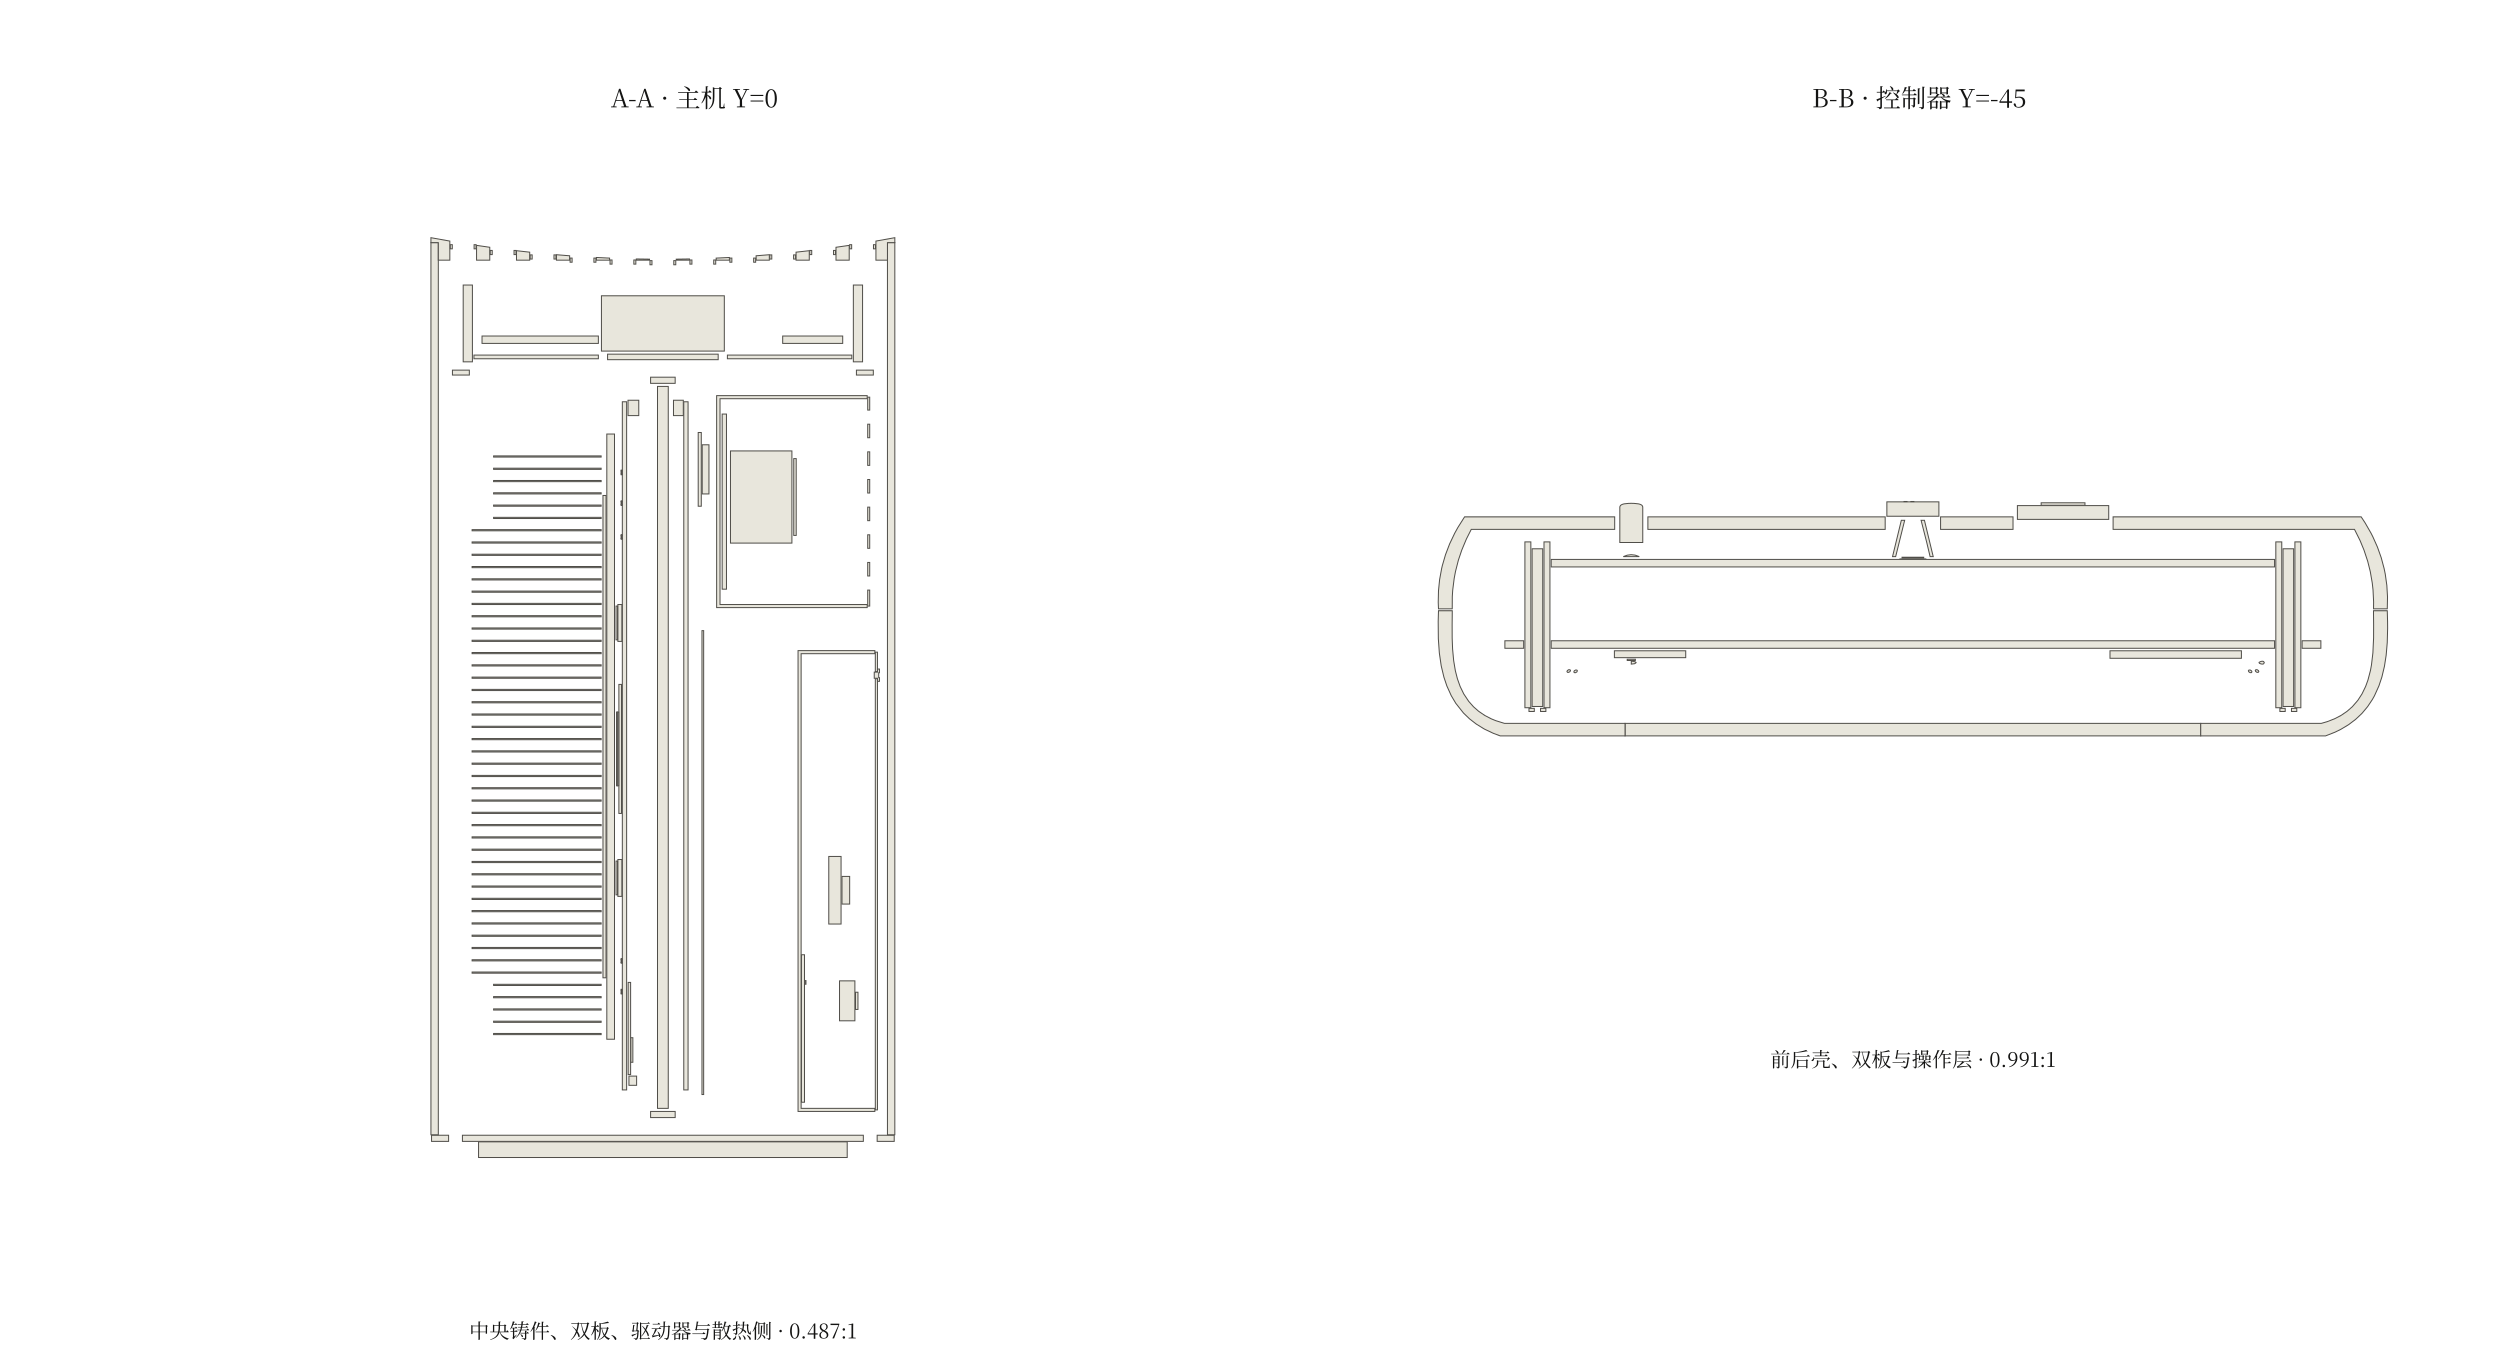
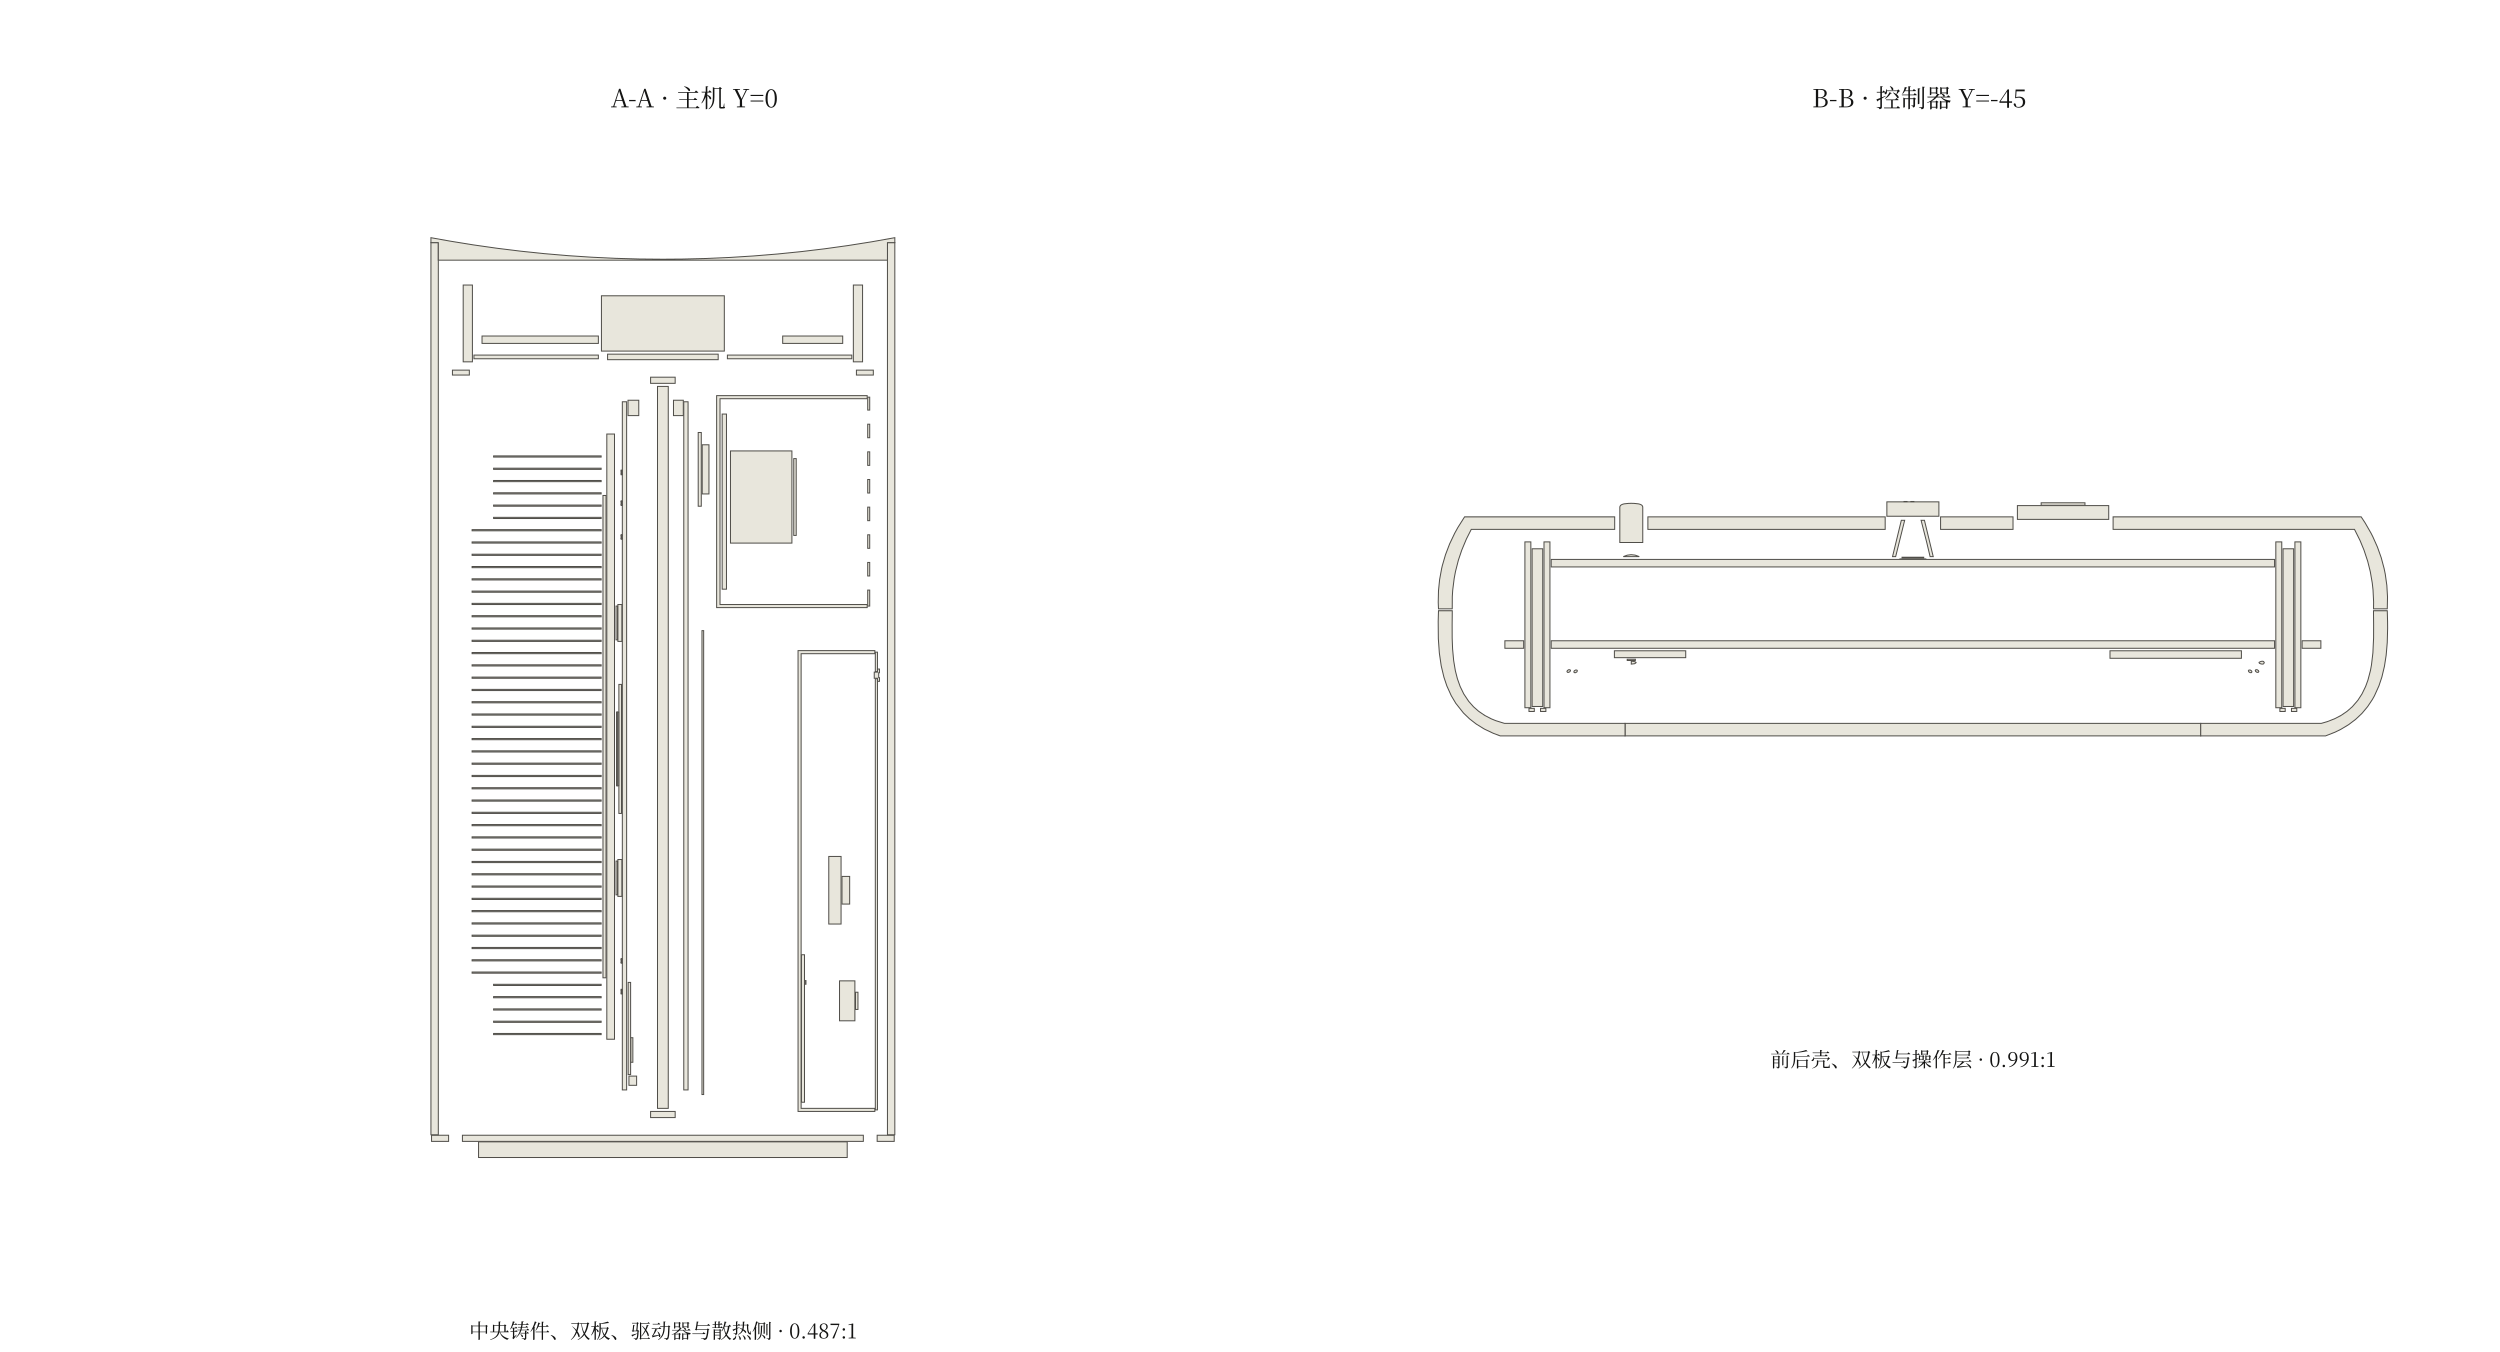
<svg xmlns="http://www.w3.org/2000/svg" width="396mm" height="214mm" viewBox="0 0 396 214">
  <style>text {font-family:TsangerJinKai02, Noto Serif CJK SC, serif;font-weight:400;}</style>
  <text x="110" y="17" font-size="4" text-anchor="middle" fill="#141413">A-A · 主机 Y=0</text>
  <path d="M 75.803 180.868 L 75.803 183.35 L 134.197 183.35 L 134.197 180.868 L 75.803 180.868 Z" fill="#e8e6dc" fill-rule="evenodd" stroke="#504e49" stroke-width=".16" />
  <path d="M 73.248 180.795 L 136.752 180.795 L 136.752 179.822 L 73.248 179.822 L 73.248 180.795 Z" fill="#e8e6dc" fill-rule="evenodd" stroke="#504e49" stroke-width=".16" />
  <path d="M 138.942 179.822 L 138.942 180.795 L 141.643 180.795 L 141.643 179.822 L 138.942 179.822 Z" fill="#e8e6dc" fill-rule="evenodd" stroke="#504e49" stroke-width=".16" />
  <path d="M 68.357 180.795 L 71.058 180.795 L 71.058 179.822 L 68.357 179.822 L 68.357 180.795 Z" fill="#e8e6dc" fill-rule="evenodd" stroke="#504e49" stroke-width=".16" />
  <path d="M 140.572 38.434 L 140.572 179.749 L 141.74 179.749 L 141.74 38.434 L 140.572 38.434 Z" fill="#e8e6dc" fill-rule="evenodd" stroke="#504e49" stroke-width=".16" />
  <path d="M 68.26 38.434 L 68.26 179.749 L 69.428 179.749 L 69.428 38.434 L 68.26 38.434 Z" fill="#e8e6dc" fill-rule="evenodd" stroke="#504e49" stroke-width=".16" />
-   <path d="M 140.572 41.208 L 140.572 38.434 L 141.74 38.434 L 141.74 37.65 L 138.747 38.187 L 138.747 41.208 L 140.572 41.208 Z" fill="#e8e6dc" fill-rule="evenodd" stroke="#504e49" stroke-width=".16" />
-   <path d="M 71.253 41.208 L 71.253 38.187 L 68.26 37.65 L 68.26 38.434 L 69.428 38.434 L 69.428 41.208 L 71.253 41.208 Z" fill="#e8e6dc" fill-rule="evenodd" stroke="#504e49" stroke-width=".16" />
-   <path d="M 77.579 41.208 L 77.579 39.169 L 75.486 38.867 L 75.486 41.208 L 77.579 41.208 Z" fill="#e8e6dc" fill-rule="evenodd" stroke="#504e49" stroke-width=".16" />
-   <path d="M 132.421 41.208 L 134.514 41.208 L 134.514 38.867 L 132.421 39.169 L 132.421 41.208 Z" fill="#e8e6dc" fill-rule="evenodd" stroke="#504e49" stroke-width=".16" />
-   <path d="M 83.905 41.208 L 83.905 39.944 L 81.812 39.71 L 81.812 41.208 L 83.905 41.208 Z" fill="#e8e6dc" fill-rule="evenodd" stroke="#504e49" stroke-width=".16" />
-   <path d="M 126.095 41.208 L 128.188 41.208 L 128.188 39.71 L 126.095 39.944 L 126.095 41.208 Z" fill="#e8e6dc" fill-rule="evenodd" stroke="#504e49" stroke-width=".16" />
-   <path d="M 90.231 41.208 L 90.231 40.515 L 88.139 40.348 L 88.139 41.208 L 90.231 41.208 Z" fill="#e8e6dc" fill-rule="evenodd" stroke="#504e49" stroke-width=".16" />
-   <path d="M 119.769 41.208 L 121.861 41.208 L 121.861 40.348 L 119.769 40.515 L 119.769 41.208 Z" fill="#e8e6dc" fill-rule="evenodd" stroke="#504e49" stroke-width=".16" />
-   <path d="M 96.557 41.208 L 96.557 40.883 L 94.465 40.784 L 94.465 41.208 L 96.557 41.208 Z" fill="#e8e6dc" fill-rule="evenodd" stroke="#504e49" stroke-width=".16" />
-   <path d="M 113.443 41.208 L 115.535 41.208 L 115.535 40.784 L 113.443 40.883 L 113.443 41.208 Z" fill="#e8e6dc" fill-rule="evenodd" stroke="#504e49" stroke-width=".16" />
-   <path d="M 102.883 41.208 L 102.883 41.051 L 100.791 41.018 L 100.791 41.208 L 102.883 41.208 Z" fill="#e8e6dc" fill-rule="evenodd" stroke="#504e49" stroke-width=".16" />
-   <path d="M 107.117 41.208 L 109.209 41.208 L 109.209 41.018 L 107.117 41.051 L 107.117 41.208 Z" fill="#e8e6dc" fill-rule="evenodd" stroke="#504e49" stroke-width=".16" />
-   <path d="M 134.587 38.758 L 134.587 39.415 L 134.903 39.415 L 134.903 38.758 L 134.587 38.758 Z" fill="#e8e6dc" fill-rule="evenodd" stroke="#504e49" stroke-width=".16" />
-   <path d="M 138.358 39.415 L 138.674 39.415 L 138.674 38.758 L 138.358 38.758 L 138.358 39.415 Z" fill="#e8e6dc" fill-rule="evenodd" stroke="#504e49" stroke-width=".16" />
-   <path d="M 128.261 39.67 L 128.261 40.327 L 128.577 40.327 L 128.577 39.67 L 128.261 39.67 Z" fill="#e8e6dc" fill-rule="evenodd" stroke="#504e49" stroke-width=".16" />
-   <path d="M 132.032 40.327 L 132.348 40.327 L 132.348 39.67 L 132.032 39.67 L 132.032 40.327 Z" fill="#e8e6dc" fill-rule="evenodd" stroke="#504e49" stroke-width=".16" />
-   <path d="M 121.934 40.376 L 121.934 41.033 L 122.251 41.033 L 122.251 40.376 L 121.934 40.376 Z" fill="#e8e6dc" fill-rule="evenodd" stroke="#504e49" stroke-width=".16" />
-   <path d="M 125.706 41.033 L 126.022 41.033 L 126.022 40.376 L 125.706 40.376 L 125.706 41.033 Z" fill="#e8e6dc" fill-rule="evenodd" stroke="#504e49" stroke-width=".16" />
-   <path d="M 115.608 40.879 L 115.608 41.536 L 115.925 41.536 L 115.925 40.879 L 115.608 40.879 Z" fill="#e8e6dc" fill-rule="evenodd" stroke="#504e49" stroke-width=".16" />
-   <path d="M 119.38 41.536 L 119.696 41.536 L 119.696 40.879 L 119.38 40.879 L 119.38 41.536 Z" fill="#e8e6dc" fill-rule="evenodd" stroke="#504e49" stroke-width=".16" />
-   <path d="M 109.282 41.181 L 109.282 41.838 L 109.599 41.838 L 109.599 41.181 L 109.282 41.181 Z" fill="#e8e6dc" fill-rule="evenodd" stroke="#504e49" stroke-width=".16" />
-   <path d="M 113.054 41.838 L 113.37 41.838 L 113.37 41.181 L 113.054 41.181 L 113.054 41.838 Z" fill="#e8e6dc" fill-rule="evenodd" stroke="#504e49" stroke-width=".16" />
-   <path d="M 102.956 41.281 L 102.956 41.938 L 103.272 41.938 L 103.272 41.281 L 102.956 41.281 Z" fill="#e8e6dc" fill-rule="evenodd" stroke="#504e49" stroke-width=".16" />
-   <path d="M 106.728 41.938 L 107.044 41.938 L 107.044 41.281 L 106.728 41.281 L 106.728 41.938 Z" fill="#e8e6dc" fill-rule="evenodd" stroke="#504e49" stroke-width=".16" />
-   <path d="M 96.63 41.181 L 96.63 41.838 L 96.946 41.838 L 96.946 41.181 L 96.63 41.181 Z" fill="#e8e6dc" fill-rule="evenodd" stroke="#504e49" stroke-width=".16" />
-   <path d="M 100.401 41.838 L 100.718 41.838 L 100.718 41.181 L 100.401 41.181 L 100.401 41.838 Z" fill="#e8e6dc" fill-rule="evenodd" stroke="#504e49" stroke-width=".16" />
-   <path d="M 90.304 40.879 L 90.304 41.536 L 90.62 41.536 L 90.62 40.879 L 90.304 40.879 Z" fill="#e8e6dc" fill-rule="evenodd" stroke="#504e49" stroke-width=".16" />
-   <path d="M 94.075 41.536 L 94.392 41.536 L 94.392 40.879 L 94.075 40.879 L 94.075 41.536 Z" fill="#e8e6dc" fill-rule="evenodd" stroke="#504e49" stroke-width=".16" />
-   <path d="M 83.978 40.376 L 83.978 41.033 L 84.294 41.033 L 84.294 40.376 L 83.978 40.376 Z" fill="#e8e6dc" fill-rule="evenodd" stroke="#504e49" stroke-width=".16" />
-   <path d="M 87.749 41.033 L 88.066 41.033 L 88.066 40.376 L 87.749 40.376 L 87.749 41.033 Z" fill="#e8e6dc" fill-rule="evenodd" stroke="#504e49" stroke-width=".16" />
-   <path d="M 77.652 39.67 L 77.652 40.327 L 77.968 40.327 L 77.968 39.67 L 77.652 39.67 Z" fill="#e8e6dc" fill-rule="evenodd" stroke="#504e49" stroke-width=".16" />
-   <path d="M 81.423 40.327 L 81.74 40.327 L 81.74 39.67 L 81.423 39.67 L 81.423 40.327 Z" fill="#e8e6dc" fill-rule="evenodd" stroke="#504e49" stroke-width=".16" />
-   <path d="M 71.326 38.758 L 71.326 39.415 L 71.642 39.415 L 71.642 38.758 L 71.326 38.758 Z" fill="#e8e6dc" fill-rule="evenodd" stroke="#504e49" stroke-width=".16" />
-   <path d="M 75.097 39.415 L 75.413 39.415 L 75.413 38.758 L 75.097 38.758 L 75.097 39.415 Z" fill="#e8e6dc" fill-rule="evenodd" stroke="#504e49" stroke-width=".16" />
+   <path d="M 141.74 37.65 L 138.04 38.307 L 134.328 38.895 L 130.606 39.412 L 126.875 39.859 L 123.136 40.236 L 119.391 40.542 L 115.64 40.778 L 111.886 40.943 L 108.129 41.037 L 105 41.062 L 101.242 41.027 L 97.486 40.92 L 93.732 40.743 L 89.983 40.496 L 86.238 40.178 L 82.5 39.789 L 78.771 39.33 L 75.05 38.801 L 71.341 38.202 L 68.26 37.65 L 68.26 38.434 L 69.428 38.434 L 69.428 41.208 L 140.572 41.208 L 140.572 38.434 L 141.74 38.434 L 141.74 37.65 Z" fill="#e8e6dc" fill-rule="evenodd" stroke="#504e49" stroke-width=".16" />
  <path d="M 104.148 175.564 L 105.852 175.564 L 105.852 61.208 L 104.148 61.208 L 104.148 175.564 Z" fill="#e8e6dc" fill-rule="evenodd" stroke="#504e49" stroke-width=".16" />
  <path d="M 103.054 177.024 L 106.946 177.024 L 106.946 176.051 L 103.054 176.051 L 103.054 177.024 Z" fill="#e8e6dc" fill-rule="evenodd" stroke="#504e49" stroke-width=".16" />
  <path d="M 103.054 60.721 L 106.946 60.721 L 106.946 59.748 L 103.054 59.748 L 103.054 60.721 Z" fill="#e8e6dc" fill-rule="evenodd" stroke="#504e49" stroke-width=".16" />
  <path d="M 135.657 59.408 L 138.334 59.408 L 138.334 58.629 L 135.657 58.629 L 135.657 59.408 Z" fill="#e8e6dc" fill-rule="evenodd" stroke="#504e49" stroke-width=".16" />
  <path d="M 71.666 59.408 L 74.343 59.408 L 74.343 58.629 L 71.666 58.629 L 71.666 59.408 Z" fill="#e8e6dc" fill-rule="evenodd" stroke="#504e49" stroke-width=".16" />
  <path d="M 98.577 172.644 L 99.258 172.644 L 99.258 63.641 L 98.577 63.641 L 98.577 172.644 Z" fill="#e8e6dc" fill-rule="evenodd" stroke="#504e49" stroke-width=".16" />
  <path d="M 108.309 172.644 L 108.99 172.644 L 108.99 63.641 L 108.309 63.641 L 108.309 172.644 Z" fill="#e8e6dc" fill-rule="evenodd" stroke="#504e49" stroke-width=".16" />
  <path d="M 98.029 128.848 L 98.443 128.848 L 98.443 108.41 L 98.029 108.41 L 98.029 128.848 Z" fill="#e8e6dc" fill-rule="evenodd" stroke="#504e49" stroke-width=".16" />
  <path d="M 97.786 124.469 L 98.005 124.469 L 98.005 112.79 L 97.786 112.79 L 97.786 124.469 Z" fill="#e8e6dc" fill-rule="evenodd" stroke="#504e49" stroke-width=".16" />
  <path d="M 97.871 101.598 L 98.504 101.598 L 98.504 95.758 L 97.871 95.758 L 97.871 101.598 Z" fill="#e8e6dc" fill-rule="evenodd" stroke="#504e49" stroke-width=".16" />
  <path d="M 97.579 101.354 L 97.822 101.354 L 97.822 96.001 L 97.579 96.001 L 97.579 101.354 Z" fill="#e8e6dc" fill-rule="evenodd" stroke="#504e49" stroke-width=".16" />
  <path d="M 97.871 141.987 L 98.504 141.987 L 98.504 136.148 L 97.871 136.148 L 97.871 141.987 Z" fill="#e8e6dc" fill-rule="evenodd" stroke="#504e49" stroke-width=".16" />
  <path d="M 97.579 141.744 L 97.822 141.744 L 97.822 136.391 L 97.579 136.391 L 97.579 141.744 Z" fill="#e8e6dc" fill-rule="evenodd" stroke="#504e49" stroke-width=".16" />
  <path d="M 97.662 124.469 L 97.769 124.469 L 97.769 115.71 L 97.769 112.79 L 97.662 112.79 L 97.662 124.469 Z" fill="#e8e6dc" fill-rule="evenodd" stroke="#504e49" stroke-width=".16" />
  <path d="M 99.501 170.211 L 99.89 170.211 L 99.89 155.613 L 99.501 155.613 L 99.501 170.211 Z" fill="#e8e6dc" fill-rule="evenodd" stroke="#504e49" stroke-width=".16" />
  <path d="M 99.927 168.265 L 100.243 168.265 L 100.243 164.372 L 99.927 164.372 L 99.927 168.265 Z" fill="#e8e6dc" fill-rule="evenodd" stroke="#504e49" stroke-width=".16" />
  <path d="M 99.623 171.914 L 100.839 171.914 L 100.839 170.455 L 99.623 170.455 L 99.623 171.914 Z" fill="#e8e6dc" fill-rule="evenodd" stroke="#504e49" stroke-width=".16" />
  <path d="M 99.477 65.831 L 101.18 65.831 L 101.18 63.398 L 99.477 63.398 L 99.477 65.831 Z" fill="#e8e6dc" fill-rule="evenodd" stroke="#504e49" stroke-width=".16" />
  <path d="M 106.679 65.831 L 108.236 65.831 L 108.236 63.398 L 106.679 63.398 L 106.679 65.831 Z" fill="#e8e6dc" fill-rule="evenodd" stroke="#504e49" stroke-width=".16" />
  <path d="M 98.377 157.316 L 98.533 157.316 L 98.533 156.829 L 98.377 156.829 L 98.377 157.316 Z" fill="#e8e6dc" fill-rule="evenodd" stroke="#504e49" stroke-width=".16" />
  <path d="M 98.394 157.442 L 98.516 157.442 L 98.516 157.335 L 98.394 157.335 L 98.394 157.442 Z" fill="#e8e6dc" fill-rule="evenodd" stroke="#504e49" stroke-width=".16" />
  <path d="M 98.394 156.81 L 98.516 156.81 L 98.516 156.703 L 98.394 156.703 L 98.394 156.81 Z" fill="#e8e6dc" fill-rule="evenodd" stroke="#504e49" stroke-width=".16" />
  <path d="M 98.377 152.45 L 98.533 152.45 L 98.533 151.963 L 98.377 151.963 L 98.377 152.45 Z" fill="#e8e6dc" fill-rule="evenodd" stroke="#504e49" stroke-width=".16" />
  <path d="M 98.394 152.576 L 98.516 152.576 L 98.516 152.469 L 98.394 152.469 L 98.394 152.576 Z" fill="#e8e6dc" fill-rule="evenodd" stroke="#504e49" stroke-width=".16" />
  <path d="M 98.394 151.943 L 98.516 151.943 L 98.516 151.836 L 98.394 151.836 L 98.394 151.943 Z" fill="#e8e6dc" fill-rule="evenodd" stroke="#504e49" stroke-width=".16" />
  <path d="M 98.377 85.296 L 98.533 85.296 L 98.533 84.809 L 98.377 84.809 L 98.377 85.296 Z" fill="#e8e6dc" fill-rule="evenodd" stroke="#504e49" stroke-width=".16" />
  <path d="M 98.394 85.422 L 98.516 85.422 L 98.516 85.315 L 98.394 85.315 L 98.394 85.422 Z" fill="#e8e6dc" fill-rule="evenodd" stroke="#504e49" stroke-width=".16" />
  <path d="M 98.394 84.79 L 98.516 84.79 L 98.516 84.683 L 98.394 84.683 L 98.394 84.79 Z" fill="#e8e6dc" fill-rule="evenodd" stroke="#504e49" stroke-width=".16" />
  <path d="M 98.377 79.943 L 98.533 79.943 L 98.533 79.456 L 98.377 79.456 L 98.377 79.943 Z" fill="#e8e6dc" fill-rule="evenodd" stroke="#504e49" stroke-width=".16" />
  <path d="M 98.394 80.07 L 98.516 80.07 L 98.516 79.962 L 98.394 79.962 L 98.394 80.07 Z" fill="#e8e6dc" fill-rule="evenodd" stroke="#504e49" stroke-width=".16" />
  <path d="M 98.394 79.437 L 98.516 79.437 L 98.516 79.33 L 98.394 79.33 L 98.394 79.437 Z" fill="#e8e6dc" fill-rule="evenodd" stroke="#504e49" stroke-width=".16" />
  <path d="M 98.377 75.077 L 98.533 75.077 L 98.533 74.59 L 98.377 74.59 L 98.377 75.077 Z" fill="#e8e6dc" fill-rule="evenodd" stroke="#504e49" stroke-width=".16" />
  <path d="M 98.394 75.203 L 98.516 75.203 L 98.516 75.096 L 98.394 75.096 L 98.394 75.203 Z" fill="#e8e6dc" fill-rule="evenodd" stroke="#504e49" stroke-width=".16" />
  <path d="M 98.394 74.571 L 98.516 74.571 L 98.516 74.464 L 98.394 74.464 L 98.394 74.571 Z" fill="#e8e6dc" fill-rule="evenodd" stroke="#504e49" stroke-width=".16" />
  <path d="M 96.119 164.615 L 97.336 164.615 L 97.336 68.751 L 96.119 68.751 L 96.119 164.615 Z" fill="#e8e6dc" fill-rule="evenodd" stroke="#504e49" stroke-width=".16" />
  <path d="M 95.511 154.883 L 95.998 154.883 L 95.998 78.483 L 95.511 78.483 L 95.511 154.883 Z" fill="#e8e6dc" fill-rule="evenodd" stroke="#504e49" stroke-width=".16" />
  <path d="M 78.187 163.885 L 95.219 163.885 L 95.219 163.7 L 78.187 163.7 L 78.187 163.885 Z" fill="#e8e6dc" fill-rule="evenodd" stroke="#504e49" stroke-width=".16" />
  <path d="M 78.187 161.939 L 95.219 161.939 L 95.219 161.754 L 78.187 161.754 L 78.187 161.939 Z" fill="#e8e6dc" fill-rule="evenodd" stroke="#504e49" stroke-width=".16" />
  <path d="M 78.187 159.992 L 95.219 159.992 L 95.219 159.807 L 78.187 159.807 L 78.187 159.992 Z" fill="#e8e6dc" fill-rule="evenodd" stroke="#504e49" stroke-width=".16" />
  <path d="M 78.187 158.046 L 95.219 158.046 L 95.219 157.861 L 78.187 157.861 L 78.187 158.046 Z" fill="#e8e6dc" fill-rule="evenodd" stroke="#504e49" stroke-width=".16" />
  <path d="M 78.187 156.099 L 95.219 156.099 L 95.219 155.914 L 78.187 155.914 L 78.187 156.099 Z" fill="#e8e6dc" fill-rule="evenodd" stroke="#504e49" stroke-width=".16" />
  <path d="M 74.781 154.153 L 95.219 154.153 L 95.219 153.968 L 74.781 153.968 L 74.781 154.153 Z" fill="#e8e6dc" fill-rule="evenodd" stroke="#504e49" stroke-width=".16" />
  <path d="M 74.781 152.206 L 95.219 152.206 L 95.219 152.021 L 74.781 152.021 L 74.781 152.206 Z" fill="#e8e6dc" fill-rule="evenodd" stroke="#504e49" stroke-width=".16" />
  <path d="M 74.781 150.26 L 95.219 150.26 L 95.219 150.075 L 74.781 150.075 L 74.781 150.26 Z" fill="#e8e6dc" fill-rule="evenodd" stroke="#504e49" stroke-width=".16" />
  <path d="M 74.781 148.313 L 95.219 148.313 L 95.219 148.128 L 74.781 148.128 L 74.781 148.313 Z" fill="#e8e6dc" fill-rule="evenodd" stroke="#504e49" stroke-width=".16" />
  <path d="M 74.781 146.367 L 95.219 146.367 L 95.219 146.182 L 74.781 146.182 L 74.781 146.367 Z" fill="#e8e6dc" fill-rule="evenodd" stroke="#504e49" stroke-width=".16" />
  <path d="M 74.781 144.42 L 95.219 144.42 L 95.219 144.235 L 74.781 144.235 L 74.781 144.42 Z" fill="#e8e6dc" fill-rule="evenodd" stroke="#504e49" stroke-width=".16" />
  <path d="M 74.781 142.474 L 95.219 142.474 L 95.219 142.289 L 74.781 142.289 L 74.781 142.474 Z" fill="#e8e6dc" fill-rule="evenodd" stroke="#504e49" stroke-width=".16" />
  <path d="M 74.781 140.527 L 95.219 140.527 L 95.219 140.342 L 74.781 140.342 L 74.781 140.527 Z" fill="#e8e6dc" fill-rule="evenodd" stroke="#504e49" stroke-width=".16" />
  <path d="M 74.781 138.581 L 95.219 138.581 L 95.219 138.396 L 74.781 138.396 L 74.781 138.581 Z" fill="#e8e6dc" fill-rule="evenodd" stroke="#504e49" stroke-width=".16" />
  <path d="M 74.781 136.634 L 95.219 136.634 L 95.219 136.449 L 74.781 136.449 L 74.781 136.634 Z" fill="#e8e6dc" fill-rule="evenodd" stroke="#504e49" stroke-width=".16" />
  <path d="M 74.781 134.688 L 95.219 134.688 L 95.219 134.503 L 74.781 134.503 L 74.781 134.688 Z" fill="#e8e6dc" fill-rule="evenodd" stroke="#504e49" stroke-width=".16" />
  <path d="M 74.781 132.741 L 95.219 132.741 L 95.219 132.556 L 74.781 132.556 L 74.781 132.741 Z" fill="#e8e6dc" fill-rule="evenodd" stroke="#504e49" stroke-width=".16" />
  <path d="M 74.781 130.795 L 95.219 130.795 L 95.219 130.61 L 74.781 130.61 L 74.781 130.795 Z" fill="#e8e6dc" fill-rule="evenodd" stroke="#504e49" stroke-width=".16" />
  <path d="M 74.781 128.848 L 95.219 128.848 L 95.219 128.663 L 74.781 128.663 L 74.781 128.848 Z" fill="#e8e6dc" fill-rule="evenodd" stroke="#504e49" stroke-width=".16" />
  <path d="M 74.781 126.902 L 95.219 126.902 L 95.219 126.717 L 74.781 126.717 L 74.781 126.902 Z" fill="#e8e6dc" fill-rule="evenodd" stroke="#504e49" stroke-width=".16" />
  <path d="M 74.781 124.955 L 95.219 124.955 L 95.219 124.771 L 74.781 124.771 L 74.781 124.955 Z" fill="#e8e6dc" fill-rule="evenodd" stroke="#504e49" stroke-width=".16" />
  <path d="M 74.781 123.009 L 95.219 123.009 L 95.219 122.824 L 74.781 122.824 L 74.781 123.009 Z" fill="#e8e6dc" fill-rule="evenodd" stroke="#504e49" stroke-width=".16" />
  <path d="M 74.781 121.062 L 95.219 121.062 L 95.219 120.878 L 74.781 120.878 L 74.781 121.062 Z" fill="#e8e6dc" fill-rule="evenodd" stroke="#504e49" stroke-width=".16" />
  <path d="M 74.781 119.116 L 95.219 119.116 L 95.219 118.931 L 74.781 118.931 L 74.781 119.116 Z" fill="#e8e6dc" fill-rule="evenodd" stroke="#504e49" stroke-width=".16" />
  <path d="M 74.781 117.169 L 95.219 117.169 L 95.219 116.985 L 74.781 116.985 L 74.781 117.169 Z" fill="#e8e6dc" fill-rule="evenodd" stroke="#504e49" stroke-width=".16" />
  <path d="M 74.781 115.223 L 95.219 115.223 L 95.219 115.038 L 74.781 115.038 L 74.781 115.223 Z" fill="#e8e6dc" fill-rule="evenodd" stroke="#504e49" stroke-width=".16" />
  <path d="M 74.781 113.277 L 95.219 113.277 L 95.219 113.092 L 74.781 113.092 L 74.781 113.277 Z" fill="#e8e6dc" fill-rule="evenodd" stroke="#504e49" stroke-width=".16" />
  <path d="M 74.781 111.33 L 95.219 111.33 L 95.219 111.145 L 74.781 111.145 L 74.781 111.33 Z" fill="#e8e6dc" fill-rule="evenodd" stroke="#504e49" stroke-width=".16" />
  <path d="M 74.781 109.384 L 95.219 109.384 L 95.219 109.199 L 74.781 109.199 L 74.781 109.384 Z" fill="#e8e6dc" fill-rule="evenodd" stroke="#504e49" stroke-width=".16" />
  <path d="M 74.781 107.437 L 95.219 107.437 L 95.219 107.252 L 74.781 107.252 L 74.781 107.437 Z" fill="#e8e6dc" fill-rule="evenodd" stroke="#504e49" stroke-width=".16" />
  <path d="M 74.781 105.491 L 95.219 105.491 L 95.219 105.306 L 74.781 105.306 L 74.781 105.491 Z" fill="#e8e6dc" fill-rule="evenodd" stroke="#504e49" stroke-width=".16" />
  <path d="M 74.781 103.544 L 95.219 103.544 L 95.219 103.359 L 74.781 103.359 L 74.781 103.544 Z" fill="#e8e6dc" fill-rule="evenodd" stroke="#504e49" stroke-width=".16" />
  <path d="M 74.781 101.598 L 95.219 101.598 L 95.219 101.413 L 74.781 101.413 L 74.781 101.598 Z" fill="#e8e6dc" fill-rule="evenodd" stroke="#504e49" stroke-width=".16" />
  <path d="M 74.781 99.651 L 95.219 99.651 L 95.219 99.466 L 74.781 99.466 L 74.781 99.651 Z" fill="#e8e6dc" fill-rule="evenodd" stroke="#504e49" stroke-width=".16" />
  <path d="M 74.781 97.705 L 95.219 97.705 L 95.219 97.52 L 74.781 97.52 L 74.781 97.705 Z" fill="#e8e6dc" fill-rule="evenodd" stroke="#504e49" stroke-width=".16" />
  <path d="M 74.781 95.758 L 95.219 95.758 L 95.219 95.573 L 74.781 95.573 L 74.781 95.758 Z" fill="#e8e6dc" fill-rule="evenodd" stroke="#504e49" stroke-width=".16" />
  <path d="M 74.781 93.812 L 95.219 93.812 L 95.219 93.627 L 74.781 93.627 L 74.781 93.812 Z" fill="#e8e6dc" fill-rule="evenodd" stroke="#504e49" stroke-width=".16" />
  <path d="M 74.781 91.865 L 95.219 91.865 L 95.219 91.68 L 74.781 91.68 L 74.781 91.865 Z" fill="#e8e6dc" fill-rule="evenodd" stroke="#504e49" stroke-width=".16" />
  <path d="M 74.781 89.919 L 95.219 89.919 L 95.219 89.734 L 74.781 89.734 L 74.781 89.919 Z" fill="#e8e6dc" fill-rule="evenodd" stroke="#504e49" stroke-width=".16" />
  <path d="M 74.781 87.972 L 95.219 87.972 L 95.219 87.787 L 74.781 87.787 L 74.781 87.972 Z" fill="#e8e6dc" fill-rule="evenodd" stroke="#504e49" stroke-width=".16" />
  <path d="M 74.781 86.026 L 95.219 86.026 L 95.219 85.841 L 74.781 85.841 L 74.781 86.026 Z" fill="#e8e6dc" fill-rule="evenodd" stroke="#504e49" stroke-width=".16" />
  <path d="M 74.781 84.079 L 95.219 84.079 L 95.219 83.894 L 74.781 83.894 L 74.781 84.079 Z" fill="#e8e6dc" fill-rule="evenodd" stroke="#504e49" stroke-width=".16" />
  <path d="M 78.187 82.133 L 95.219 82.133 L 95.219 81.948 L 78.187 81.948 L 78.187 82.133 Z" fill="#e8e6dc" fill-rule="evenodd" stroke="#504e49" stroke-width=".16" />
  <path d="M 78.187 80.186 L 95.219 80.186 L 95.219 80.001 L 78.187 80.001 L 78.187 80.186 Z" fill="#e8e6dc" fill-rule="evenodd" stroke="#504e49" stroke-width=".16" />
  <path d="M 78.187 78.24 L 95.219 78.24 L 95.219 78.055 L 78.187 78.055 L 78.187 78.24 Z" fill="#e8e6dc" fill-rule="evenodd" stroke="#504e49" stroke-width=".16" />
  <path d="M 78.187 76.293 L 95.219 76.293 L 95.219 76.108 L 78.187 76.108 L 78.187 76.293 Z" fill="#e8e6dc" fill-rule="evenodd" stroke="#504e49" stroke-width=".16" />
  <path d="M 78.187 74.347 L 95.219 74.347 L 95.219 74.162 L 78.187 74.162 L 78.187 74.347 Z" fill="#e8e6dc" fill-rule="evenodd" stroke="#504e49" stroke-width=".16" />
  <path d="M 78.187 72.4 L 95.219 72.4 L 95.219 72.215 L 78.187 72.215 L 78.187 72.4 Z" fill="#e8e6dc" fill-rule="evenodd" stroke="#504e49" stroke-width=".16" />
  <path d="M 73.37 45.15 L 73.37 57.315 L 74.829 57.315 L 74.829 45.15 L 73.37 45.15 Z" fill="#e8e6dc" fill-rule="evenodd" stroke="#504e49" stroke-width=".16" />
  <path d="M 135.171 57.315 L 136.63 57.315 L 136.63 45.15 L 135.171 45.15 L 135.171 57.315 Z" fill="#e8e6dc" fill-rule="evenodd" stroke="#504e49" stroke-width=".16" />
  <path d="M 95.268 46.853 L 95.268 55.612 L 114.732 55.612 L 114.732 46.853 L 95.268 46.853 Z" fill="#e8e6dc" fill-rule="evenodd" stroke="#504e49" stroke-width=".16" />
  <path d="M 76.354 54.395 L 94.781 54.395 L 94.781 53.227 L 76.354 53.227 L 76.354 54.395 Z" fill="#e8e6dc" fill-rule="evenodd" stroke="#504e49" stroke-width=".16" />
  <path d="M 123.978 53.227 L 123.978 54.395 L 133.484 54.395 L 133.484 53.227 L 123.978 53.227 Z" fill="#e8e6dc" fill-rule="evenodd" stroke="#504e49" stroke-width=".16" />
  <path d="M 75.073 56.828 L 94.781 56.828 L 94.781 56.245 L 75.073 56.245 L 75.073 56.828 Z" fill="#e8e6dc" fill-rule="evenodd" stroke="#504e49" stroke-width=".16" />
  <path d="M 134.927 56.245 L 115.219 56.245 L 115.219 56.828 L 134.927 56.828 L 134.927 56.245 Z" fill="#e8e6dc" fill-rule="evenodd" stroke="#504e49" stroke-width=".16" />
  <path d="M 96.241 56.099 L 96.241 56.974 L 113.759 56.974 L 113.759 56.099 L 96.241 56.099 Z" fill="#e8e6dc" fill-rule="evenodd" stroke="#504e49" stroke-width=".16" />
  <path d="M 126.411 176.051 L 138.577 176.051 L 138.577 175.564 L 126.898 175.564 L 126.898 103.544 L 138.577 103.544 L 138.577 103.057 L 126.411 103.057 L 126.411 176.051 Z" fill="#e8e6dc" fill-rule="evenodd" stroke="#504e49" stroke-width=".16" />
  <path d="M 138.65 175.807 L 138.99 175.807 L 138.99 107.51 L 138.65 107.51 L 138.65 175.807 Z" fill="#e8e6dc" fill-rule="evenodd" stroke="#504e49" stroke-width=".16" />
  <path d="M 138.65 106.391 L 138.99 106.391 L 138.99 104.073 L 138.99 103.301 L 138.65 103.301 L 138.65 106.391 Z" fill="#e8e6dc" fill-rule="evenodd" stroke="#504e49" stroke-width=".16" />
  <path d="M 126.947 174.591 L 127.433 174.591 L 127.433 151.233 L 126.947 151.233 L 126.947 174.591 Z" fill="#e8e6dc" fill-rule="evenodd" stroke="#504e49" stroke-width=".16" />
  <path d="M 127.494 155.905 L 127.664 155.905 L 127.664 155.321 L 127.494 155.321 L 127.494 155.905 Z" fill="#e8e6dc" fill-rule="evenodd" stroke="#504e49" stroke-width=".16" />
  <path d="M 133.224 146.367 L 133.224 135.661 L 131.278 135.661 L 131.278 146.367 L 133.224 146.367 Z" fill="#e8e6dc" fill-rule="evenodd" stroke="#504e49" stroke-width=".16" />
  <path d="M 134.587 143.204 L 134.587 138.824 L 133.37 138.824 L 133.37 143.204 L 134.587 143.204 Z" fill="#e8e6dc" fill-rule="evenodd" stroke="#504e49" stroke-width=".16" />
  <path d="M 132.981 161.695 L 135.414 161.695 L 135.414 155.369 L 132.981 155.369 L 132.981 161.695 Z" fill="#e8e6dc" fill-rule="evenodd" stroke="#504e49" stroke-width=".16" />
  <path d="M 135.9 159.895 L 135.9 157.17 L 135.511 157.17 L 135.511 159.895 L 135.9 159.895 Z" fill="#e8e6dc" fill-rule="evenodd" stroke="#504e49" stroke-width=".16" />
  <path d="M 113.516 96.245 L 137.36 96.245 L 137.36 95.88 L 137.36 95.758 L 114.051 95.758 L 114.051 63.155 L 137.36 63.155 L 137.36 62.668 L 113.516 62.668 L 113.516 96.245 Z" fill="#e8e6dc" fill-rule="evenodd" stroke="#504e49" stroke-width=".16" />
  <path d="M 137.445 96.001 L 137.762 96.001 L 137.762 93.471 L 137.445 93.471 L 137.445 96.001 Z" fill="#e8e6dc" fill-rule="evenodd" stroke="#504e49" stroke-width=".16" />
  <path d="M 137.445 69.335 L 137.762 69.335 L 137.762 67.729 L 137.762 67.194 L 137.445 67.194 L 137.445 69.335 Z" fill="#e8e6dc" fill-rule="evenodd" stroke="#504e49" stroke-width=".16" />
  <path d="M 137.445 73.714 L 137.762 73.714 L 137.762 72.108 L 137.762 71.573 L 137.445 71.573 L 137.445 73.714 Z" fill="#e8e6dc" fill-rule="evenodd" stroke="#504e49" stroke-width=".16" />
  <path d="M 137.445 78.094 L 137.762 78.094 L 137.762 76.488 L 137.762 75.953 L 137.445 75.953 L 137.445 78.094 Z" fill="#e8e6dc" fill-rule="evenodd" stroke="#504e49" stroke-width=".16" />
  <path d="M 137.445 82.473 L 137.762 82.473 L 137.762 80.868 L 137.762 80.332 L 137.445 80.332 L 137.445 82.473 Z" fill="#e8e6dc" fill-rule="evenodd" stroke="#504e49" stroke-width=".16" />
  <path d="M 137.445 86.853 L 137.762 86.853 L 137.762 85.247 L 137.762 84.712 L 137.445 84.712 L 137.445 86.853 Z" fill="#e8e6dc" fill-rule="evenodd" stroke="#504e49" stroke-width=".16" />
  <path d="M 137.445 91.233 L 137.762 91.233 L 137.762 89.627 L 137.762 89.091 L 137.445 89.091 L 137.445 91.233 Z" fill="#e8e6dc" fill-rule="evenodd" stroke="#504e49" stroke-width=".16" />
  <path d="M 137.445 64.955 L 137.762 64.955 L 137.762 63.422 L 137.762 62.911 L 137.445 62.911 L 137.445 64.955 Z" fill="#e8e6dc" fill-rule="evenodd" stroke="#504e49" stroke-width=".16" />
  <path d="M 114.392 93.325 L 115.073 93.325 L 115.073 65.588 L 114.392 65.588 L 114.392 93.325 Z" fill="#e8e6dc" fill-rule="evenodd" stroke="#504e49" stroke-width=".16" />
  <path d="M 115.706 86.026 L 125.438 86.026 L 125.438 71.427 L 115.706 71.427 L 115.706 86.026 Z" fill="#e8e6dc" fill-rule="evenodd" stroke="#504e49" stroke-width=".16" />
  <path d="M 125.73 84.809 L 126.119 84.809 L 126.119 72.644 L 125.73 72.644 L 125.73 84.809 Z" fill="#e8e6dc" fill-rule="evenodd" stroke="#504e49" stroke-width=".16" />
  <path d="M 111.192 173.374 L 111.46 173.374 L 111.46 99.894 L 111.192 99.894 L 111.192 173.374 Z" fill="#e8e6dc" fill-rule="evenodd" stroke="#504e49" stroke-width=".16" />
  <path d="M 110.596 80.186 L 111.083 80.186 L 111.083 68.507 L 110.596 68.507 L 110.596 80.186 Z" fill="#e8e6dc" fill-rule="evenodd" stroke="#504e49" stroke-width=".16" />
  <path d="M 111.229 78.24 L 112.299 78.24 L 112.299 70.454 L 111.229 70.454 L 111.229 78.24 Z" fill="#e8e6dc" fill-rule="evenodd" stroke="#504e49" stroke-width=".16" />
  <path d="M 138.99 107.924 L 139.307 107.924 L 139.307 107.34 L 139.185 107.34 L 139.185 106.561 L 139.307 106.561 L 139.307 105.977 L 138.99 105.977 L 138.99 106.464 L 138.48 106.464 L 138.48 107.437 L 138.99 107.437 L 138.99 107.924 Z" fill="#e8e6dc" fill-rule="evenodd" stroke="#504e49" stroke-width=".16" />
  <text x="105" y="212" font-size="3.2" text-anchor="middle" fill="#141413">中央铸件、双板、驱动器与散热侧 · 0.487:1</text>
  <text x="304" y="17" font-size="4" text-anchor="middle" fill="#141413">B-B · 控制器 Y=-45</text>
  <path d="M 257.405 114.582 L 257.405 116.564 L 348.595 116.564 L 348.595 114.582 L 257.405 114.582 Z" fill="#e8e6dc" fill-rule="evenodd" stroke="#504e49" stroke-width=".16" />
  <path d="M 378.144 96.443 L 378.183 94.553 L 378.075 92.719 L 377.824 90.936 L 377.646 90.061 L 377.186 88.34 L 376.587 86.654 L 375.846 84.996 L 375.577 84.466 L 374.643 82.838 L 374.011 81.872 L 334.716 81.872 L 334.716 83.855 L 372.954 83.855 L 373.832 85.619 L 374.455 87.13 L 375.046 88.915 L 375.448 90.519 L 375.765 92.342 L 375.888 93.457 L 375.979 95.327 L 375.967 96.443 L 378.144 96.443 Z" fill="#e8e6dc" fill-rule="evenodd" stroke="#504e49" stroke-width=".16" />
  <path d="M 298.612 83.855 L 298.612 81.872 L 261.026 81.872 L 261.026 83.855 L 298.612 83.855 Z" fill="#e8e6dc" fill-rule="evenodd" stroke="#504e49" stroke-width=".16" />
  <path d="M 255.766 83.855 L 255.766 81.872 L 231.989 81.872 L 230.926 83.555 L 230.423 84.466 L 229.617 86.161 L 228.966 87.868 L 228.464 89.592 L 228.354 90.061 L 228.034 91.814 L 227.855 93.594 L 227.816 95.41 L 227.856 96.443 L 230.033 96.443 L 230.043 94.508 L 230.11 93.473 L 230.344 91.616 L 230.551 90.522 L 231.008 88.729 L 231.544 87.133 L 232.269 85.398 L 233.046 83.855 L 255.766 83.855 Z" fill="#e8e6dc" fill-rule="evenodd" stroke="#504e49" stroke-width=".16" />
  <path d="M 318.862 83.855 L 318.862 81.872 L 307.388 81.872 L 307.388 83.855 L 318.862 83.855 Z" fill="#e8e6dc" fill-rule="evenodd" stroke="#504e49" stroke-width=".16" />
  <path d="M 348.595 116.564 L 368.376 116.564 L 369.887 115.97 L 370.775 115.534 L 372.019 114.788 L 373.121 113.956 L 374.096 113.037 L 374.183 112.944 L 375.032 111.928 L 375.774 110.816 L 376.102 110.233 L 376.117 110.204 L 376.818 108.653 L 377.294 107.226 L 377.696 105.538 L 377.969 103.776 L 378.139 101.795 L 378.2 99.522 L 378.191 98.437 L 378.144 96.74 L 375.961 96.74 L 375.967 97.589 L 375.975 98.298 L 375.981 98.979 L 375.976 101.044 L 375.866 103.424 L 375.637 105.352 L 375.485 106.177 L 375.476 106.218 L 375.082 107.725 L 374.714 108.736 L 374.139 109.919 L 373.481 110.933 L 372.604 111.946 L 371.752 112.691 L 370.811 113.328 L 369.797 113.855 L 368.623 114.312 L 367.694 114.582 L 348.595 114.582 L 348.595 116.564 Z" fill="#e8e6dc" fill-rule="evenodd" stroke="#504e49" stroke-width=".16" />
  <path d="M 237.624 116.564 L 257.405 116.564 L 257.405 114.582 L 238.306 114.582 L 236.927 114.153 L 236.202 113.855 L 235.188 113.328 L 234.204 112.657 L 233.396 111.945 L 232.645 111.098 L 231.861 109.918 L 231.286 108.735 L 230.85 107.506 L 230.523 106.216 L 230.261 104.648 L 230.092 102.829 L 230.025 101.125 L 230.024 101.042 L 230.019 98.973 L 230.025 98.312 L 230.033 97.583 L 230.039 96.74 L 227.856 96.74 L 227.809 98.437 L 227.832 101.175 L 227.994 103.449 L 228.281 105.42 L 228.304 105.538 L 228.716 107.262 L 229.182 108.653 L 229.883 110.204 L 230.602 111.411 L 231.817 112.944 L 232.771 113.863 L 233.828 114.683 L 234.995 115.409 L 235.225 115.534 L 236.537 116.154 L 237.624 116.564 Z" fill="#e8e6dc" fill-rule="evenodd" stroke="#504e49" stroke-width=".16" />
  <path d="M 319.556 80.088 L 319.556 82.269 L 334.021 82.269 L 334.021 80.088 L 319.556 80.088 Z" fill="#e8e6dc" fill-rule="evenodd" stroke="#504e49" stroke-width=".16" />
  <path d="M 323.32 80.038 L 330.258 80.038 L 330.258 79.642 L 323.32 79.642 L 323.32 80.038 Z" fill="#e8e6dc" fill-rule="evenodd" stroke="#504e49" stroke-width=".16" />
  <path d="M 256.579 80.286 L 256.579 85.936 L 260.213 85.936 L 260.213 80.286 L 260.115 80.072 L 259.974 79.965 L 259.742 79.866 L 259.54 79.813 L 258.799 79.733 L 258.383 79.726 L 257.994 79.733 L 257.251 79.813 L 257.049 79.866 L 256.818 79.966 L 256.677 80.072 L 256.579 80.286 Z" fill="#e8e6dc" fill-rule="evenodd" stroke="#504e49" stroke-width=".16" />
  <path d="M 307.12 79.493 L 298.88 79.493 L 298.88 81.773 L 307.12 81.773 L 307.12 79.493 Z" fill="#e8e6dc" fill-rule="evenodd" stroke="#504e49" stroke-width=".16" />
  <path d="M 301.598 79.436 L 301.598 79.454 L 301.952 79.454 L 302.071 79.454 L 302.071 79.436 L 301.598 79.436 Z" fill="#e8e6dc" fill-rule="evenodd" stroke="#504e49" stroke-width=".16" />
  <path d="M 302.685 79.436 L 302.685 79.454 L 303.04 79.454 L 303.158 79.454 L 303.158 79.436 L 302.685 79.436 Z" fill="#e8e6dc" fill-rule="evenodd" stroke="#504e49" stroke-width=".16" />
  <path d="M 245.709 102.687 L 360.291 102.687 L 360.291 101.498 L 245.709 101.498 L 245.709 102.687 Z" fill="#e8e6dc" fill-rule="evenodd" stroke="#504e49" stroke-width=".16" />
  <path d="M 364.653 102.687 L 367.626 102.687 L 367.626 101.498 L 364.653 101.498 L 364.653 102.687 Z" fill="#e8e6dc" fill-rule="evenodd" stroke="#504e49" stroke-width=".16" />
  <path d="M 238.374 102.687 L 241.347 102.687 L 241.347 101.498 L 238.374 101.498 L 238.374 102.687 Z" fill="#e8e6dc" fill-rule="evenodd" stroke="#504e49" stroke-width=".16" />
  <path d="M 245.709 89.802 L 360.291 89.802 L 360.291 88.612 L 245.709 88.612 L 245.709 89.802 Z" fill="#e8e6dc" fill-rule="evenodd" stroke="#504e49" stroke-width=".16" />
  <path d="M 255.72 104.174 L 267.019 104.174 L 267.019 103.084 L 255.72 103.084 L 255.72 104.174 Z" fill="#e8e6dc" fill-rule="evenodd" stroke="#504e49" stroke-width=".16" />
  <path d="M 334.223 104.273 L 355.038 104.273 L 355.038 103.084 L 334.223 103.084 L 334.223 104.273 Z" fill="#e8e6dc" fill-rule="evenodd" stroke="#504e49" stroke-width=".16" />
  <path d="M 259.665 88.166 L 258.99 87.929 L 258.367 87.861 L 257.755 87.94 L 257.127 88.166 L 259.665 88.166 Z" fill="#e8e6dc" fill-rule="evenodd" stroke="#504e49" stroke-width=".16" />
  <path d="M 300.947 88.538 L 300.947 88.573 L 305.053 88.573 L 305.053 88.538 L 300.947 88.538 Z" fill="#e8e6dc" fill-rule="evenodd" stroke="#504e49" stroke-width=".16" />
  <path d="M 301.283 88.265 L 301.283 88.414 L 304.717 88.414 L 304.717 88.265 L 301.283 88.265 Z" fill="#e8e6dc" fill-rule="evenodd" stroke="#504e49" stroke-width=".16" />
  <path d="M 306.221 88.166 L 304.83 82.417 L 304.301 82.417 L 305.184 85.88 L 305.728 88.166 L 306.221 88.166 Z" fill="#e8e6dc" fill-rule="evenodd" stroke="#504e49" stroke-width=".16" />
  <path d="M 301.17 82.417 L 299.779 88.166 L 300.272 88.166 L 301.699 82.417 L 301.17 82.417 Z" fill="#e8e6dc" fill-rule="evenodd" stroke="#504e49" stroke-width=".16" />
  <path d="M 258.396 104.739 L 258.396 105.195 L 258.942 105.127 L 259.16 104.967 L 259.089 104.871 L 258.811 104.776 L 258.612 104.749 L 258.396 104.739 Z" fill="#e8e6dc" fill-rule="evenodd" stroke="#504e49" stroke-width=".16" />
  <path d="M 358.09 105.147 L 358.153 105.163 L 358.228 105.181 L 358.334 105.194 L 358.467 105.183 L 358.56 105.144 L 358.664 104.967 L 358.561 104.791 L 358.468 104.752 L 358.334 104.74 L 358.227 104.754 L 358.153 104.771 L 358.09 104.787 L 357.853 104.907 L 357.829 104.967 L 357.9 105.069 L 358.09 105.147 Z" fill="#e8e6dc" fill-rule="evenodd" stroke="#504e49" stroke-width=".16" />
  <path d="M 257.752 104.422 L 257.752 104.62 L 259.04 104.62 L 259.04 104.422 L 257.752 104.422 Z" fill="#e8e6dc" fill-rule="evenodd" stroke="#504e49" stroke-width=".16" />
  <path d="M 357.507 106.502 L 357.718 106.494 L 357.796 106.377 L 357.736 106.22 L 357.539 106.086 L 357.323 106.085 L 357.237 106.199 L 357.289 106.355 L 357.507 106.502 Z" fill="#e8e6dc" fill-rule="evenodd" stroke="#504e49" stroke-width=".16" />
  <path d="M 356.416 106.551 L 356.627 106.544 L 356.706 106.426 L 356.645 106.269 L 356.449 106.136 L 356.233 106.135 L 356.146 106.249 L 356.199 106.405 L 356.416 106.551 Z" fill="#e8e6dc" fill-rule="evenodd" stroke="#504e49" stroke-width=".16" />
  <path d="M 248.475 106.082 L 248.269 106.214 L 248.205 106.39 L 248.29 106.498 L 248.476 106.506 L 248.687 106.383 L 248.764 106.205 L 248.687 106.09 L 248.475 106.082 Z" fill="#e8e6dc" fill-rule="evenodd" stroke="#504e49" stroke-width=".16" />
  <path d="M 249.565 106.132 L 249.359 106.264 L 249.295 106.439 L 249.381 106.548 L 249.566 106.556 L 249.777 106.433 L 249.854 106.255 L 249.777 106.14 L 249.565 106.132 Z" fill="#e8e6dc" fill-rule="evenodd" stroke="#504e49" stroke-width=".16" />
  <path d="M 360.49 85.837 L 360.49 112.104 L 361.431 112.104 L 361.431 85.837 L 360.49 85.837 Z" fill="#e8e6dc" fill-rule="evenodd" stroke="#504e49" stroke-width=".16" />
  <path d="M 363.513 112.104 L 364.455 112.104 L 364.455 85.837 L 363.513 85.837 L 363.513 112.104 Z" fill="#e8e6dc" fill-rule="evenodd" stroke="#504e49" stroke-width=".16" />
  <path d="M 361.63 86.927 L 361.63 111.906 L 362.893 111.906 L 363.315 111.906 L 363.315 86.927 L 361.63 86.927 Z" fill="#e8e6dc" fill-rule="evenodd" stroke="#504e49" stroke-width=".16" />
  <path d="M 361.134 112.203 L 361.134 112.699 L 361.976 112.699 L 361.976 112.203 L 361.134 112.203 Z" fill="#e8e6dc" fill-rule="evenodd" stroke="#504e49" stroke-width=".16" />
  <path d="M 362.968 112.699 L 363.81 112.699 L 363.81 112.203 L 362.968 112.203 L 362.968 112.699 Z" fill="#e8e6dc" fill-rule="evenodd" stroke="#504e49" stroke-width=".16" />
  <path d="M 241.545 85.837 L 241.545 112.104 L 242.487 112.104 L 242.487 85.837 L 241.545 85.837 Z" fill="#e8e6dc" fill-rule="evenodd" stroke="#504e49" stroke-width=".16" />
  <path d="M 244.569 112.104 L 245.51 112.104 L 245.51 85.837 L 244.569 85.837 L 244.569 112.104 Z" fill="#e8e6dc" fill-rule="evenodd" stroke="#504e49" stroke-width=".16" />
  <path d="M 242.685 86.927 L 242.685 111.906 L 243.949 111.906 L 244.37 111.906 L 244.37 86.927 L 242.685 86.927 Z" fill="#e8e6dc" fill-rule="evenodd" stroke="#504e49" stroke-width=".16" />
  <path d="M 242.19 112.203 L 242.19 112.699 L 243.032 112.699 L 243.032 112.203 L 242.19 112.203 Z" fill="#e8e6dc" fill-rule="evenodd" stroke="#504e49" stroke-width=".16" />
  <path d="M 244.024 112.699 L 244.866 112.699 L 244.866 112.203 L 244.024 112.203 L 244.024 112.699 Z" fill="#e8e6dc" fill-rule="evenodd" stroke="#504e49" stroke-width=".16" />
  <text x="303" y="169" font-size="3.2" text-anchor="middle" fill="#141413">前后壳、双板与操作层 · 0.991:1</text>
</svg>
